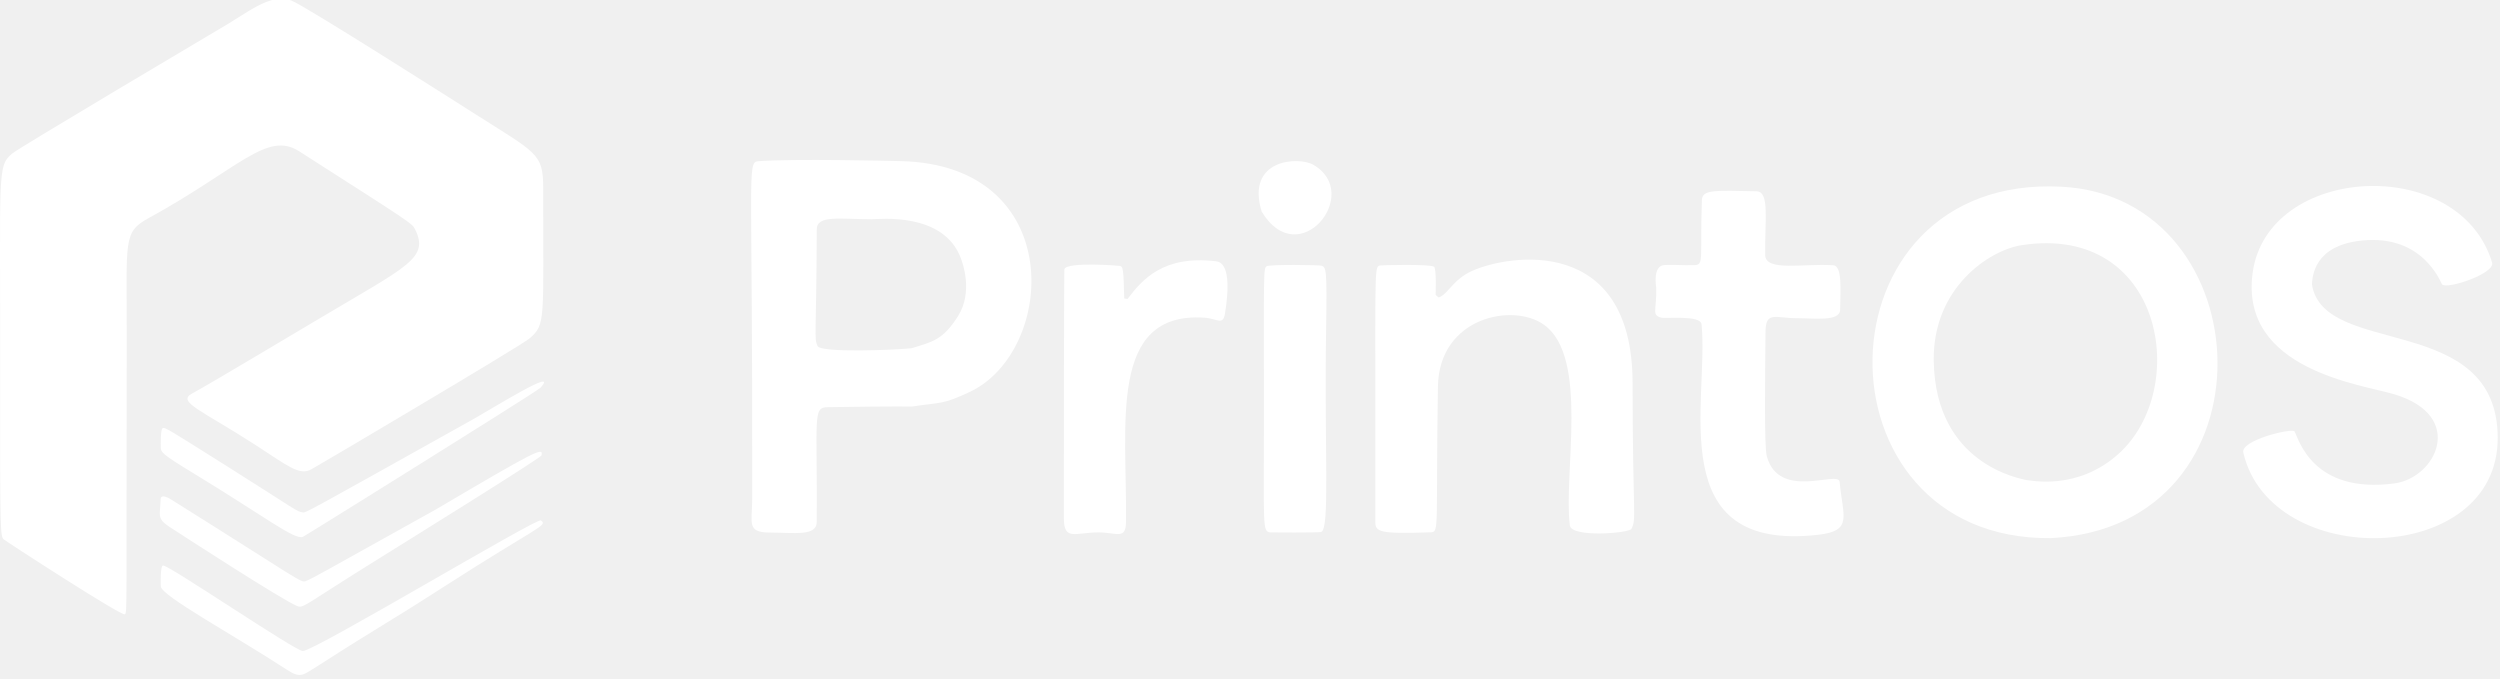
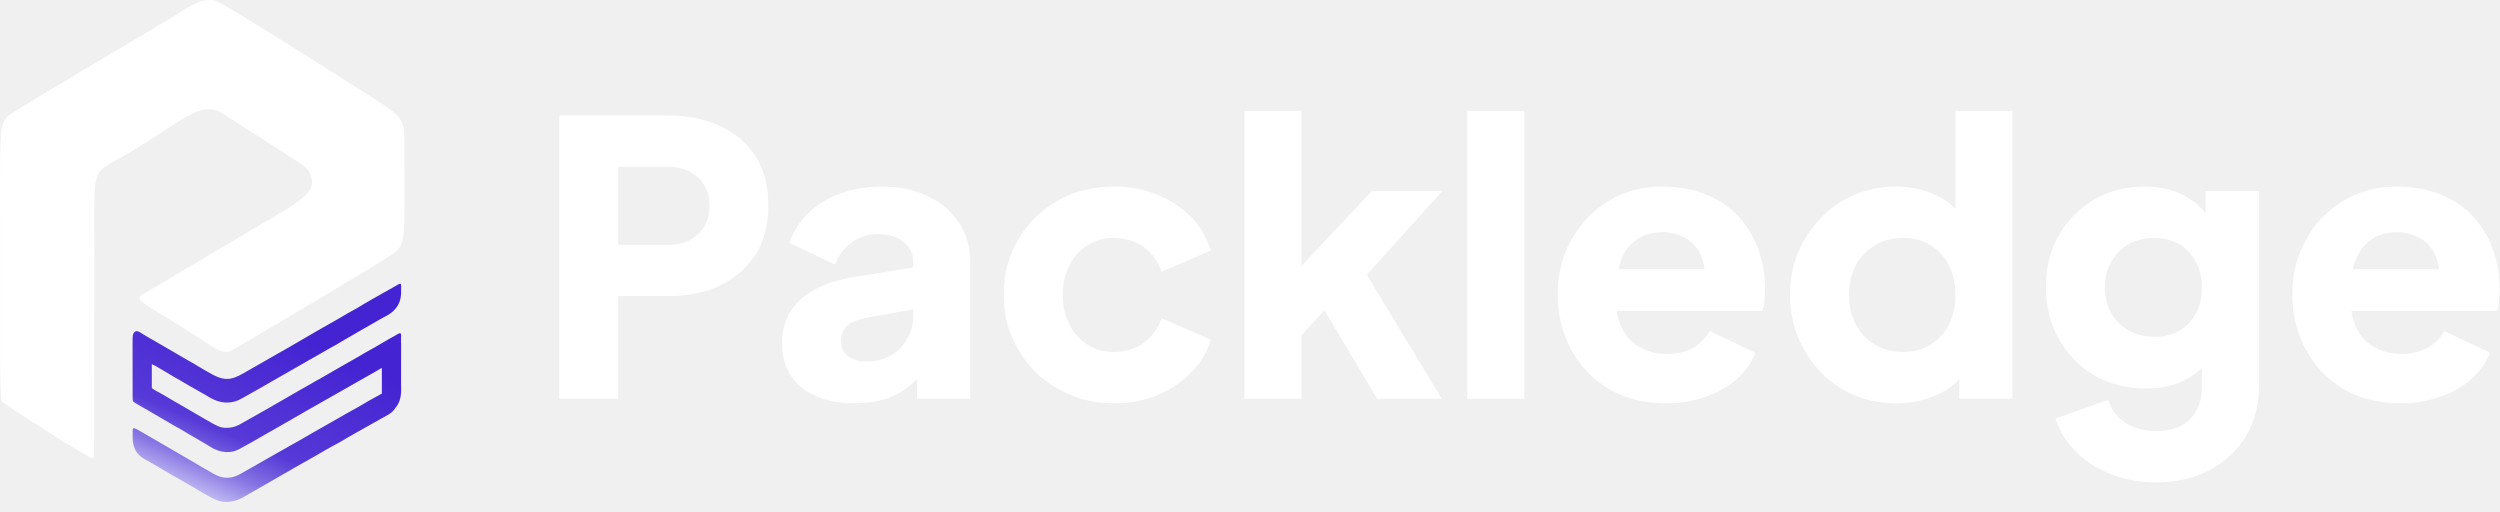
- <svg xmlns="http://www.w3.org/2000/svg" width="100%" height="100%" viewBox="0 0 906 246" version="1.1" xml:space="preserve" style="fill-rule:evenodd;clip-rule:evenodd;stroke-linejoin:round;stroke-miterlimit:2;">
-   <g transform="matrix(1,0,0,1,-79.23999,-833.4969)">
-     <g transform="matrix(1.054688,0,0,1.054688,-8.860319,591)">
-       <g transform="matrix(1,0,0,1,11.37778,2.908556)">
-         <g transform="matrix(1,0,0,1,-72.2868,0)">
-           <path d="M219.353,237.265C229.422,231.599 237.16,224.399 244.6,227.22C249.228,228.976 302.271,262.744 307.24,265.907C328.772,279.615 331.099,279.65 331.085,291.5C331.029,337.258 332.096,338.439 326.354,343.326C323.343,345.889 254.941,386.315 251.388,388.287C247.331,390.539 243.418,387.159 232.22,379.915C213.668,367.914 205.168,365.135 210.364,362.27C213.884,360.329 216.776,358.735 253.663,336.772C284.697,318.294 292.009,315.767 287.024,305.724C286.047,303.757 285.866,303.719 247.211,278.98C236.159,271.907 226.463,284.973 195.688,301.853C186.547,306.867 188.055,309.146 187.988,343.503C187.805,437.19 188.201,437.586 187.329,438.1C186.162,438.788 146.14,412.812 145.698,412.322C144.621,411.128 144.409,410.919 144.489,356.5C144.593,285.466 143.396,284.171 148.691,279.729C151.069,277.734 213.68,240.628 219.353,237.265Z" style="fill:white;" />
-         </g>
-         <g transform="matrix(1,0,0,1,-72.2868,0)">
-           <path d="M293.501,383.502C287.368,387.38 248.877,411.362 248.498,411.494C245.502,412.532 235.5,404.579 211.279,389.855C199.796,382.875 199.722,382.463 199.69,380.5C199.682,379.99 199.592,374.461 200.3,374.162C201.184,373.788 201.372,373.959 223.789,388.076C246.45,402.346 246.23,402.764 248.522,403.088C249.527,403.23 249.612,403.151 307.622,370.729C313.491,367.45 337.015,352.733 330.153,360.242C329.378,361.09 298.952,380.06 293.501,383.502Z" style="fill:white;" />
-         </g>
-         <g transform="matrix(1,0,0,1,-72.2868,0)">
-           <path d="M294.244,402.046C328.117,382.091 331.368,380.36 330.494,383.498C330.234,384.428 279.215,416.091 274.726,418.877C248.752,434.997 248.763,436.113 246.578,435.261C241.524,433.29 206.215,410.354 202.756,408.108C198.124,405.099 199.502,404.065 199.639,398.529C199.647,398.231 199.691,396.424 203.359,398.721C247.751,426.528 247.853,427.424 249.561,426.66C253.287,424.994 253.202,424.846 294.244,402.046Z" style="fill:white;" />
-         </g>
-         <g transform="matrix(1,0,0,1,-72.2868,0)">
-           <path d="M253.704,455.794C248.463,458.923 247.948,460.365 242.818,457.014C224.517,445.057 199.789,431.727 199.689,428.473C199.671,427.897 199.473,421.424 200.437,421.317C202.414,421.097 245.975,450.807 248.509,450.721C252.742,450.577 328.869,404.892 330.263,405.828C332.909,407.604 329.435,407.755 297.4,428.345C275.664,442.316 275.448,441.805 253.704,455.794Z" style="fill:white;" />
-         </g>
-       </g>
-       <g transform="matrix(1,0,0,1,23.37504,0)">
-         <g>
-           <g transform="matrix(1.256176,0,0,1.256176,-205.5164,-64.98366)">
-             <path d="M772.503,381.96C706.519,382.7 707.336,282.168 775.487,285.842C830.646,288.816 834.85,378.805 772.503,381.96ZM765.591,366.045C766.893,366.137 779.632,369.071 790.932,358.964C810.761,341.23 803.312,295.93 764.552,301.815C755.646,303.167 740.115,313.501 740.44,333.501C740.902,361.913 764.224,365.628 765.591,366.045Z" style="fill:white;" />
-           </g>
-           <g transform="matrix(1.256176,0,0,1.256176,-205.5164,-64.98366)">
-             <path d="M843.886,312.486C846.911,332.789 894.586,319.857 894.708,354.502C894.834,389.789 832.637,391.03 825.116,358.554C824.329,355.155 838.557,351.764 839.133,352.774C840.246,354.724 843.966,369.945 866.423,367.001C877.868,365.501 886.126,348.576 866.46,342.626C857.536,339.927 824.177,335.978 827.655,309.516C831.575,279.689 884.157,276.777 893.174,306.58C894.085,309.591 880.642,314.074 879.474,312.524C879.053,311.965 874.272,298.816 857.508,300.564C844.279,301.944 844.067,310.547 843.886,312.486Z" style="fill:white;" />
-           </g>
-         </g>
-         <g>
-           <g transform="matrix(1.256176,0,0,1.256176,-172.3312,-64.98366)">
-             <path d="M434.524,345.97C432.681,346 432.755,345.832 411.486,346.139C407.316,346.199 408.662,348.661 408.489,377.5C408.465,381.476 402.697,380.479 395.5,380.434C389.288,380.395 390.809,377.724 390.823,371.506C391.023,281.167 389.266,279.1 392.548,278.857C402.126,278.148 428.379,278.763 431.494,278.836C477.098,279.905 473.969,330.935 450.271,342.002C442.799,345.491 442.635,344.743 434.524,345.97ZM434.412,330.021C440.057,328.26 442.918,327.878 447.109,321.273C451.35,314.589 448.338,306.561 447.891,305.369C443.126,292.671 425.57,294.74 423.5,294.737C414.813,294.724 408.506,293.526 408.492,297.5C408.388,326.938 407.691,327.064 408.697,329.41C409.519,331.329 429.888,330.515 434.412,330.021Z" style="fill:white;" />
-           </g>
-           <g transform="matrix(1.256176,0,0,1.256176,-172.3312,-64.98366)">
-             <path d="M577.768,315.425C578.039,315.662 578.31,315.899 578.58,316.136C581.146,315.332 582.395,311.297 587.7,308.891C597.766,304.325 631.605,298.933 631.644,339.5C631.679,376.35 632.768,376.562 631.34,379.418C630.741,380.616 614.923,381.905 614.489,378.501C612.683,364.346 619.81,332.488 607.428,323.608C598.897,317.49 578.703,321.526 578.4,340.499C577.789,378.766 578.85,380.286 576.481,380.367C562.341,380.855 561.272,380.265 561.277,377.502C561.383,308.748 560.826,307.912 562.46,307.389C562.79,307.283 576.375,306.961 577.341,307.73C578.02,308.27 577.79,314.809 577.768,315.425Z" style="fill:white;" />
-           </g>
-           <g transform="matrix(1.256176,0,0,1.256176,-172.3312,-64.98366)">
-             <path d="M638.115,313.496C638.118,313.383 636.982,307.321 640.489,307.249C644.517,307.167 644.449,307.355 648.483,307.294C651.309,307.252 650.029,305.608 650.606,289.508C650.711,286.571 654.06,286.862 665.544,287.086C669.19,287.157 667.793,295.022 667.912,304.486C667.971,309.135 678.196,306.79 686.529,307.322C689.037,307.482 688.497,313.988 688.417,319.496C688.369,322.804 681.279,321.797 676.502,321.803C670.775,321.811 668.057,319.754 668.007,325.497C667.903,337.23 667.617,356.818 668.354,359.533C671.678,371.784 687.992,363.323 688.282,366.558C689.136,376.074 692.014,379.948 682.448,381.043C639.699,385.938 652.598,344.629 650.513,323.497C650.251,320.842 640.795,322.007 639.451,321.643C636.781,320.919 638.249,319.796 638.115,313.496Z" style="fill:white;" />
-           </g>
-           <g transform="matrix(1.256176,0,0,1.256176,-172.3312,-64.98366)">
-             <path d="M492.595,316.415C492.9,316.453 493.205,316.491 493.51,316.53C497.647,311.019 503.445,304.597 517.553,306.219C518.703,306.351 522.346,306.77 520.168,320.457C519.609,323.97 518.089,321.896 514.49,321.661C488.143,319.934 493.374,350.817 493.082,377.5C493.027,382.542 490.529,380.391 485.5,380.397C479.189,380.406 476.082,382.827 476.082,376.5C476.084,308.395 476.224,308.397 476.226,308.388C476.917,306.292 491.345,307.45 491.495,307.51C492.162,307.776 492.423,307.879 492.595,316.415Z" style="fill:white;" />
-           </g>
-           <g transform="matrix(1.256176,0,0,1.256176,-172.3312,-64.98366)">
-             <path d="M530.812,348.5C530.781,308.531 530.649,308.215 531.558,307.594C532.362,307.046 545.97,307.256 546.525,307.431C547.831,307.843 548.082,308.261 547.82,324.503C547.279,358.007 548.924,379.641 546.429,380.285C545.614,380.496 532.671,380.417 532.516,380.394C530.356,380.085 530.797,378.964 530.812,348.5Z" style="fill:white;" />
-           </g>
-           <g transform="matrix(1.256176,0,0,1.256176,-172.3312,-64.98366)">
-             <path d="M530.187,292.631C525.784,278.218 540.282,277.518 544.314,279.838C557.941,287.682 540.34,309.52 530.187,292.631Z" style="fill:white;" />
+ <svg xmlns="http://www.w3.org/2000/svg" width="100%" height="100%" viewBox="0 0 391 80" version="1.1" xml:space="preserve" style="fill-rule:evenodd;clip-rule:evenodd;stroke-linejoin:round;stroke-miterlimit:2;">
+   <g transform="matrix(1,0,0,1,-9.626604,-808.4544)">
+     <g transform="matrix(0.120502,0,0,0.120502,205.0976,847.9792)">
+       <g transform="matrix(1,0,0,1,-1622.133,-328)">
+         <clipPath id="_clip1">
+           <rect x="0" y="0" width="3244.267" height="656" />
+         </clipPath>
+         <g clip-path="url(#_clip1)">
+           <g transform="matrix(2.666667,0,0,2.666667,202.8267,-2222.658)">
+             <g transform="matrix(1.054688,0,0,1.054688,-164.1605,591.4502)">
+               <g transform="matrix(1,0,0,1,11.37778,2.908556)">
+                 <g transform="matrix(1,0,0,1,-72.2868,0)">
+                   <path d="M219.353,237.265C229.422,231.599 237.16,224.399 244.6,227.22C249.228,228.976 302.271,262.744 307.24,265.907C328.772,279.615 331.099,279.65 331.085,291.5C331.029,337.258 332.096,338.439 326.354,343.326C323.343,345.889 254.941,386.315 251.388,388.287C247.331,390.539 243.418,387.159 232.22,379.915C213.668,367.914 205.168,365.135 210.364,362.27C213.884,360.329 216.776,358.735 253.663,336.772C284.697,318.294 292.009,315.767 287.024,305.724C286.047,303.757 285.866,303.719 247.211,278.98C236.159,271.907 226.463,284.973 195.688,301.853C186.547,306.867 188.055,309.146 187.988,343.503C187.805,437.19 188.201,437.586 187.329,438.1C186.162,438.788 146.14,412.812 145.698,412.322C144.621,411.128 144.409,410.919 144.489,356.5C144.593,285.466 143.396,284.171 148.691,279.729C151.069,277.734 213.68,240.628 219.353,237.265Z" style="fill:white;" />
+                 </g>
+                 <g transform="matrix(0.476801,0,0,0.476801,-188.63,150.9029)">
+                   <path d="M675.258,490.867C675.211,486.658 675.22,483.014 676.064,481.541C678.386,477.489 681.307,479.664 684.644,481.728C690.769,485.517 690.819,485.401 697.058,489.01C698.699,489.96 715.705,499.799 717.551,500.909C728.511,507.502 728.71,507.129 739.63,513.759C740.062,514.022 743.143,515.892 745.06,516.982C748.376,518.866 748.389,518.801 751.682,520.686C767.242,529.596 774.439,524.688 787.638,517.073C796.443,511.993 805.471,507.003 811.759,503.289C817.161,500.097 817.237,500.278 822.662,497.108C840.091,486.926 840.133,487.002 841.644,486.109C842.636,485.523 851.65,480.198 854.089,478.851C859.957,475.611 859.895,475.539 865.717,472.225C877.39,465.582 877.41,465.627 878.958,464.627C883.001,462.015 890.546,458.212 892.974,456.669C898.859,452.93 917.931,442.102 924.037,438.776C933.506,433.619 933.583,432.814 934.724,433.587C935.348,434.01 935.228,435.227 935.139,442.418C935.126,443.48 935.049,449.682 931.454,455.177C926.153,463.277 918.924,465.001 910.675,470.146C910.223,470.428 879.772,487.793 877.686,489.177C877.576,489.25 874.823,490.962 873.86,491.465C870.636,493.148 858.216,500.351 855.95,501.629C855.042,502.141 845.597,507.466 844.626,508.064C840.447,510.642 829.316,516.738 810.07,527.841C800.474,533.378 800.496,533.373 797.604,535.022C779.018,545.614 777.769,546.075 776.837,546.428C761.585,552.208 750.173,543.474 745.588,540.86C726.906,530.21 726.888,530.26 725.035,529.072C722.28,527.308 718.657,525.434 714.917,523.261C701.05,515.205 699.731,513.861 693.883,511.185L693.883,534.296C696.68,536.785 701.87,538.898 704.663,540.688C707.758,542.672 719.271,549.157 720.955,550.187C723.81,551.932 743.744,563.451 745.729,564.598C756.978,571.097 759.834,572.571 764.816,572.78C773.585,573.149 778.885,569.566 780.085,568.885C804.408,555.08 804.453,555.168 806.555,553.945C840.134,534.419 840.224,534.623 843.135,532.912C854.833,526.039 854.951,526.251 855.967,525.652C865.529,520.015 888.611,506.886 889.741,506.264C894.694,503.537 900.016,500.242 901.759,499.288C902.986,498.615 912.809,493.235 916.963,490.635C919.987,488.743 926.413,485.196 929.774,483.305C933.067,481.453 935.085,479.614 935.147,483.392C935.201,486.667 935.155,489.116 935.052,490.972L935.169,490.851L935.124,531.645C935.145,531.865 935.156,532.114 935.155,532.394C935.139,536.538 935.85,544.786 931.111,551.603C926.327,558.485 925.248,558.653 917.574,562.946C886.688,580.223 886.763,580.347 884.062,581.819C879.919,584.077 880.12,584.398 875.941,586.612C869.413,590.07 869.506,590.213 863.014,593.736C860.066,595.335 853.71,599.108 852.914,599.556C845.527,603.711 843.237,605.199 836.935,608.602C833.292,610.569 829.963,612.721 827.608,614.01C825.948,614.919 785.55,638.016 783.694,639.173C770.123,647.635 759.232,643.604 758.81,643.502C752.683,642.017 738.951,632.944 721.903,623.285C714.956,619.349 714.912,619.443 702.889,612.317C690.811,605.158 690.739,605.306 689.692,604.68C685.55,602.205 677.564,599.251 675.597,586.452C675.137,583.463 675.377,574.568 675.43,574.274C675.639,573.132 676.678,573.123 676.823,573.121C678.08,573.11 690.468,580.7 693.777,582.505C699.688,585.732 721.82,598.923 725.955,601.191C733.128,605.126 740.484,609.929 747.61,613.803C754.8,617.713 764.946,626.431 780.98,616.672C784.503,614.528 792.555,610.165 795.002,608.712C804.452,603.103 804.589,603.37 814.078,597.832C822.876,592.698 834.704,586.247 836.643,585.106C851.203,576.546 851.269,576.667 852.532,575.919C856.611,573.505 856.639,573.595 860.749,571.264C862.276,570.398 877.371,561.837 879.816,560.388C879.97,560.298 880.789,559.818 881.758,559.284C901.267,548.547 901.048,548.192 902.751,547.274C907.823,544.54 912.503,541.934 916.529,539.672L916.529,514.743C912.314,517.124 907.03,520.4 904.869,521.486C903.198,522.325 860.392,546.717 859.685,547.177C858.072,548.226 849.348,552.939 843.728,556.237C837.359,559.974 837.355,559.938 830.948,563.62C829.985,564.174 820.211,569.791 818.895,570.531C794.815,584.072 794.981,584.338 792.862,585.468C780.189,592.23 776.426,595.473 769.809,596.162C758.216,597.367 750.407,590.898 747.785,589.492C745.804,588.43 738.037,583.673 735.054,582.002C734.242,581.548 728.142,578.131 725.021,576.114C721.839,574.059 716.621,571.352 716.054,571.013C711.041,568.016 710.965,568.182 705.99,565.147C696.918,559.612 683.676,552.257 682.701,551.634C679.063,549.31 676.036,548.137 675.503,546.524C675.271,545.821 675.251,540.174 675.292,534.746L675.243,490.851L675.258,490.867Z" style="fill:url(#_Linear2);" />
+                 </g>
+               </g>
+               <g transform="matrix(0.343854,0,0,0.343854,80.44509,234.6743)">
+                 <g transform="matrix(510.2828,0,0,510.2828,725.8667,520.1016)">
+                   <path d="M0.066,-0L0.066,-0.745L0.352,-0.745C0.403,-0.745 0.449,-0.736 0.488,-0.718C0.528,-0.7 0.559,-0.673 0.582,-0.638C0.605,-0.603 0.616,-0.559 0.616,-0.507C0.616,-0.456 0.604,-0.413 0.582,-0.378C0.558,-0.343 0.527,-0.316 0.487,-0.297C0.448,-0.279 0.403,-0.27 0.352,-0.27L0.221,-0.27L0.221,-0L0.066,-0ZM0.221,-0.405L0.353,-0.405C0.375,-0.405 0.394,-0.409 0.41,-0.418C0.426,-0.427 0.439,-0.439 0.448,-0.454C0.456,-0.469 0.461,-0.487 0.461,-0.507C0.461,-0.528 0.456,-0.546 0.448,-0.561C0.439,-0.576 0.426,-0.588 0.41,-0.597C0.394,-0.606 0.375,-0.61 0.353,-0.61L0.221,-0.61L0.221,-0.405Z" style="fill:white;fill-rule:nonzero;" />
+                 </g>
+                 <g transform="matrix(510.2828,0,0,510.2828,1041.732,520.1016)">
+                   <path d="M0.224,0.012C0.185,0.012 0.151,0.006 0.122,-0.007C0.093,-0.02 0.071,-0.038 0.056,-0.061C0.041,-0.085 0.033,-0.113 0.033,-0.146C0.033,-0.177 0.04,-0.204 0.054,-0.228C0.068,-0.251 0.09,-0.271 0.119,-0.287C0.147,-0.303 0.184,-0.314 0.227,-0.321L0.394,-0.348L0.394,-0.238L0.254,-0.213C0.233,-0.209 0.216,-0.202 0.205,-0.193C0.194,-0.183 0.188,-0.169 0.188,-0.151C0.188,-0.134 0.194,-0.121 0.207,-0.112C0.22,-0.103 0.235,-0.098 0.254,-0.098C0.279,-0.098 0.3,-0.103 0.319,-0.114C0.338,-0.125 0.352,-0.139 0.362,-0.158C0.373,-0.176 0.378,-0.196 0.378,-0.218L0.378,-0.36C0.378,-0.381 0.37,-0.398 0.353,-0.412C0.337,-0.426 0.315,-0.433 0.287,-0.433C0.26,-0.433 0.237,-0.426 0.216,-0.411C0.196,-0.396 0.181,-0.377 0.172,-0.353L0.052,-0.41C0.063,-0.441 0.08,-0.467 0.103,-0.489C0.126,-0.511 0.154,-0.528 0.187,-0.54C0.22,-0.552 0.255,-0.558 0.294,-0.558C0.34,-0.558 0.381,-0.55 0.416,-0.533C0.451,-0.516 0.479,-0.493 0.498,-0.464C0.518,-0.434 0.528,-0.399 0.528,-0.36L0.528,-0L0.388,-0L0.388,-0.088L0.422,-0.094C0.406,-0.07 0.388,-0.05 0.369,-0.035C0.35,-0.019 0.328,-0.007 0.304,0.001C0.28,0.008 0.253,0.012 0.224,0.012Z" style="fill:white;fill-rule:nonzero;" />
+                 </g>
+                 <g transform="matrix(510.2828,0,0,510.2828,1339.227,520.1016)">
+                   <path d="M0.323,0.012C0.268,0.012 0.219,-0.001 0.176,-0.026C0.132,-0.05 0.097,-0.085 0.072,-0.128C0.046,-0.171 0.033,-0.22 0.033,-0.274C0.033,-0.328 0.046,-0.377 0.071,-0.419C0.096,-0.462 0.131,-0.496 0.175,-0.521C0.219,-0.546 0.268,-0.558 0.323,-0.558C0.364,-0.558 0.401,-0.551 0.436,-0.537C0.471,-0.523 0.5,-0.503 0.525,-0.479C0.55,-0.454 0.567,-0.424 0.578,-0.39L0.448,-0.334C0.439,-0.361 0.423,-0.383 0.401,-0.399C0.378,-0.415 0.352,-0.423 0.323,-0.423C0.297,-0.423 0.274,-0.417 0.254,-0.404C0.233,-0.391 0.217,-0.374 0.206,-0.351C0.194,-0.328 0.188,-0.302 0.188,-0.273C0.188,-0.244 0.194,-0.218 0.206,-0.195C0.217,-0.172 0.233,-0.155 0.254,-0.142C0.274,-0.129 0.297,-0.123 0.323,-0.123C0.353,-0.123 0.379,-0.131 0.401,-0.147C0.423,-0.163 0.439,-0.185 0.448,-0.212L0.578,-0.155C0.568,-0.123 0.551,-0.094 0.526,-0.069C0.501,-0.044 0.472,-0.024 0.437,-0.009C0.402,0.005 0.364,0.012 0.323,0.012Z" style="fill:white;fill-rule:nonzero;" />
+                 </g>
+                 <g transform="matrix(510.2828,0,0,510.2828,1651.009,520.1016)">
+                   <path d="M0.055,-0L0.055,-0.757L0.205,-0.757L0.205,-0.272L0.149,-0.29L0.39,-0.546L0.575,-0.546L0.377,-0.326L0.574,-0L0.404,-0L0.239,-0.277L0.326,-0.299L0.159,-0.117L0.205,-0.204L0.205,-0L0.055,-0Z" style="fill:white;fill-rule:nonzero;" />
+                 </g>
+                 <g transform="matrix(510.2828,0,0,510.2828,1950.035,520.1016)">
+                   <rect x="0.055" y="-0.757" width="0.15" height="0.757" style="fill:white;fill-rule:nonzero;" />
+                 </g>
+                 <g transform="matrix(510.2828,0,0,510.2828,2082.709,520.1016)">
+                   <path d="M0.318,0.012C0.26,0.012 0.21,-0.001 0.167,-0.026C0.124,-0.052 0.091,-0.087 0.068,-0.13C0.045,-0.173 0.033,-0.221 0.033,-0.274C0.033,-0.329 0.045,-0.377 0.07,-0.42C0.094,-0.463 0.127,-0.496 0.168,-0.521C0.209,-0.546 0.256,-0.558 0.308,-0.558C0.351,-0.558 0.39,-0.551 0.423,-0.537C0.456,-0.524 0.484,-0.505 0.508,-0.48C0.531,-0.455 0.548,-0.427 0.56,-0.395C0.572,-0.362 0.578,-0.327 0.578,-0.289C0.578,-0.278 0.578,-0.268 0.577,-0.258C0.576,-0.247 0.574,-0.238 0.571,-0.231L0.162,-0.231L0.162,-0.341L0.486,-0.341L0.415,-0.289C0.422,-0.318 0.421,-0.343 0.414,-0.365C0.407,-0.388 0.394,-0.405 0.376,-0.418C0.357,-0.431 0.335,-0.438 0.308,-0.438C0.282,-0.438 0.26,-0.432 0.241,-0.419C0.222,-0.406 0.208,-0.388 0.199,-0.363C0.19,-0.338 0.186,-0.308 0.188,-0.273C0.185,-0.242 0.189,-0.215 0.199,-0.192C0.209,-0.169 0.224,-0.15 0.245,-0.138C0.266,-0.125 0.291,-0.118 0.32,-0.118C0.347,-0.118 0.369,-0.123 0.389,-0.134C0.407,-0.145 0.422,-0.159 0.433,-0.178L0.553,-0.121C0.542,-0.094 0.526,-0.071 0.503,-0.051C0.48,-0.031 0.452,-0.015 0.421,-0.005C0.39,0.006 0.355,0.012 0.318,0.012Z" style="fill:white;fill-rule:nonzero;" />
+                 </g>
+                 <g transform="matrix(510.2828,0,0,510.2828,2394.491,520.1016)">
+                   <path d="M0.312,0.012C0.259,0.012 0.211,-0.001 0.169,-0.026C0.127,-0.051 0.094,-0.086 0.07,-0.129C0.045,-0.172 0.033,-0.22 0.033,-0.273C0.033,-0.326 0.045,-0.374 0.07,-0.417C0.095,-0.46 0.128,-0.495 0.17,-0.52C0.212,-0.545 0.259,-0.558 0.311,-0.558C0.351,-0.558 0.387,-0.55 0.417,-0.535C0.448,-0.521 0.473,-0.499 0.491,-0.472L0.468,-0.442L0.468,-0.757L0.618,-0.757L0.618,-0L0.478,-0L0.478,-0.1L0.492,-0.069C0.473,-0.042 0.448,-0.022 0.416,-0.009C0.384,0.005 0.349,0.012 0.312,0.012ZM0.33,-0.123C0.357,-0.123 0.381,-0.129 0.402,-0.142C0.423,-0.155 0.439,-0.172 0.451,-0.195C0.462,-0.218 0.468,-0.244 0.468,-0.273C0.468,-0.302 0.462,-0.328 0.451,-0.351C0.439,-0.374 0.423,-0.391 0.402,-0.404C0.381,-0.417 0.357,-0.423 0.33,-0.423C0.303,-0.423 0.278,-0.417 0.257,-0.404C0.235,-0.391 0.218,-0.373 0.206,-0.351C0.194,-0.328 0.188,-0.302 0.188,-0.273C0.188,-0.244 0.194,-0.218 0.206,-0.195C0.218,-0.172 0.235,-0.155 0.257,-0.142C0.278,-0.129 0.303,-0.123 0.33,-0.123Z" style="fill:white;fill-rule:nonzero;" />
+                 </g>
+                 <g transform="matrix(510.2828,0,0,510.2828,2737.912,520.1016)">
+                   <path d="M0.323,0.22C0.281,0.22 0.242,0.213 0.206,0.199C0.17,0.185 0.139,0.166 0.114,0.141C0.088,0.116 0.069,0.086 0.058,0.052L0.197,0.003C0.204,0.028 0.219,0.048 0.242,0.063C0.265,0.078 0.292,0.085 0.323,0.085C0.348,0.085 0.369,0.081 0.387,0.072C0.405,0.062 0.419,0.049 0.428,0.032C0.438,0.015 0.443,-0.006 0.443,-0.029L0.443,-0.154L0.472,-0.118C0.453,-0.087 0.429,-0.065 0.4,-0.05C0.371,-0.035 0.336,-0.027 0.297,-0.027C0.246,-0.027 0.201,-0.038 0.161,-0.061C0.121,-0.085 0.09,-0.116 0.067,-0.157C0.044,-0.197 0.033,-0.243 0.033,-0.294C0.033,-0.345 0.044,-0.391 0.067,-0.43C0.09,-0.47 0.121,-0.501 0.16,-0.524C0.199,-0.547 0.244,-0.558 0.294,-0.558C0.333,-0.558 0.368,-0.55 0.397,-0.534C0.426,-0.519 0.451,-0.495 0.472,-0.463L0.453,-0.427L0.453,-0.546L0.593,-0.546L0.593,-0.029C0.593,0.019 0.581,0.062 0.558,0.1C0.535,0.137 0.503,0.167 0.463,0.188C0.422,0.209 0.376,0.22 0.323,0.22ZM0.318,-0.163C0.343,-0.163 0.365,-0.168 0.384,-0.179C0.403,-0.19 0.417,-0.205 0.427,-0.224C0.438,-0.243 0.443,-0.266 0.443,-0.292C0.443,-0.318 0.438,-0.341 0.427,-0.36C0.416,-0.38 0.402,-0.396 0.383,-0.407C0.364,-0.417 0.343,-0.423 0.318,-0.423C0.293,-0.423 0.27,-0.417 0.251,-0.407C0.231,-0.396 0.216,-0.38 0.205,-0.36C0.194,-0.341 0.188,-0.318 0.188,-0.292C0.188,-0.267 0.194,-0.244 0.205,-0.225C0.216,-0.206 0.231,-0.191 0.251,-0.179C0.27,-0.169 0.293,-0.163 0.318,-0.163Z" style="fill:white;fill-rule:nonzero;" />
+                 </g>
+                 <g transform="matrix(510.2828,0,0,510.2828,3068.575,520.1016)">
+                   <path d="M0.318,0.012C0.26,0.012 0.21,-0.001 0.167,-0.026C0.124,-0.052 0.091,-0.087 0.068,-0.13C0.045,-0.173 0.033,-0.221 0.033,-0.274C0.033,-0.329 0.045,-0.377 0.07,-0.42C0.094,-0.463 0.127,-0.496 0.168,-0.521C0.209,-0.546 0.256,-0.558 0.308,-0.558C0.351,-0.558 0.39,-0.551 0.423,-0.537C0.456,-0.524 0.484,-0.505 0.508,-0.48C0.531,-0.455 0.548,-0.427 0.56,-0.395C0.572,-0.362 0.578,-0.327 0.578,-0.289C0.578,-0.278 0.578,-0.268 0.577,-0.258C0.576,-0.247 0.574,-0.238 0.571,-0.231L0.162,-0.231L0.162,-0.341L0.486,-0.341L0.415,-0.289C0.422,-0.318 0.421,-0.343 0.414,-0.365C0.407,-0.388 0.394,-0.405 0.376,-0.418C0.357,-0.431 0.335,-0.438 0.308,-0.438C0.282,-0.438 0.26,-0.432 0.241,-0.419C0.222,-0.406 0.208,-0.388 0.199,-0.363C0.19,-0.338 0.186,-0.308 0.188,-0.273C0.185,-0.242 0.189,-0.215 0.199,-0.192C0.209,-0.169 0.224,-0.15 0.245,-0.138C0.266,-0.125 0.291,-0.118 0.32,-0.118C0.347,-0.118 0.369,-0.123 0.389,-0.134C0.407,-0.145 0.422,-0.159 0.433,-0.178L0.553,-0.121C0.542,-0.094 0.526,-0.071 0.503,-0.051C0.48,-0.031 0.452,-0.015 0.421,-0.005C0.39,0.006 0.355,0.012 0.318,0.012Z" style="fill:white;fill-rule:nonzero;" />
+                 </g>
+                 <g transform="matrix(510.2828,0,0,510.2828,3380.358,520.1016)">
+                                 </g>
+               </g>
+             </g>
          </g>
        </g>
      </g>
    </g>
  </g>
+   <defs>
+     <linearGradient id="_Linear2" x1="0" y1="0" x2="1" y2="0" gradientUnits="userSpaceOnUse" gradientTransform="matrix(-70.91956,165.8704,-165.8704,-70.91956,836.7706,482.0496)">
+       <stop offset="0" style="stop-color:rgb(67,35,210);stop-opacity:1" />
+       <stop offset="0.64" style="stop-color:rgb(86,57,215);stop-opacity:1" />
+       <stop offset="0.84" style="stop-color:rgb(135,117,227);stop-opacity:1" />
+       <stop offset="1" style="stop-color:rgb(193,186,242);stop-opacity:1" />
+     </linearGradient>
+   </defs>
</svg>
